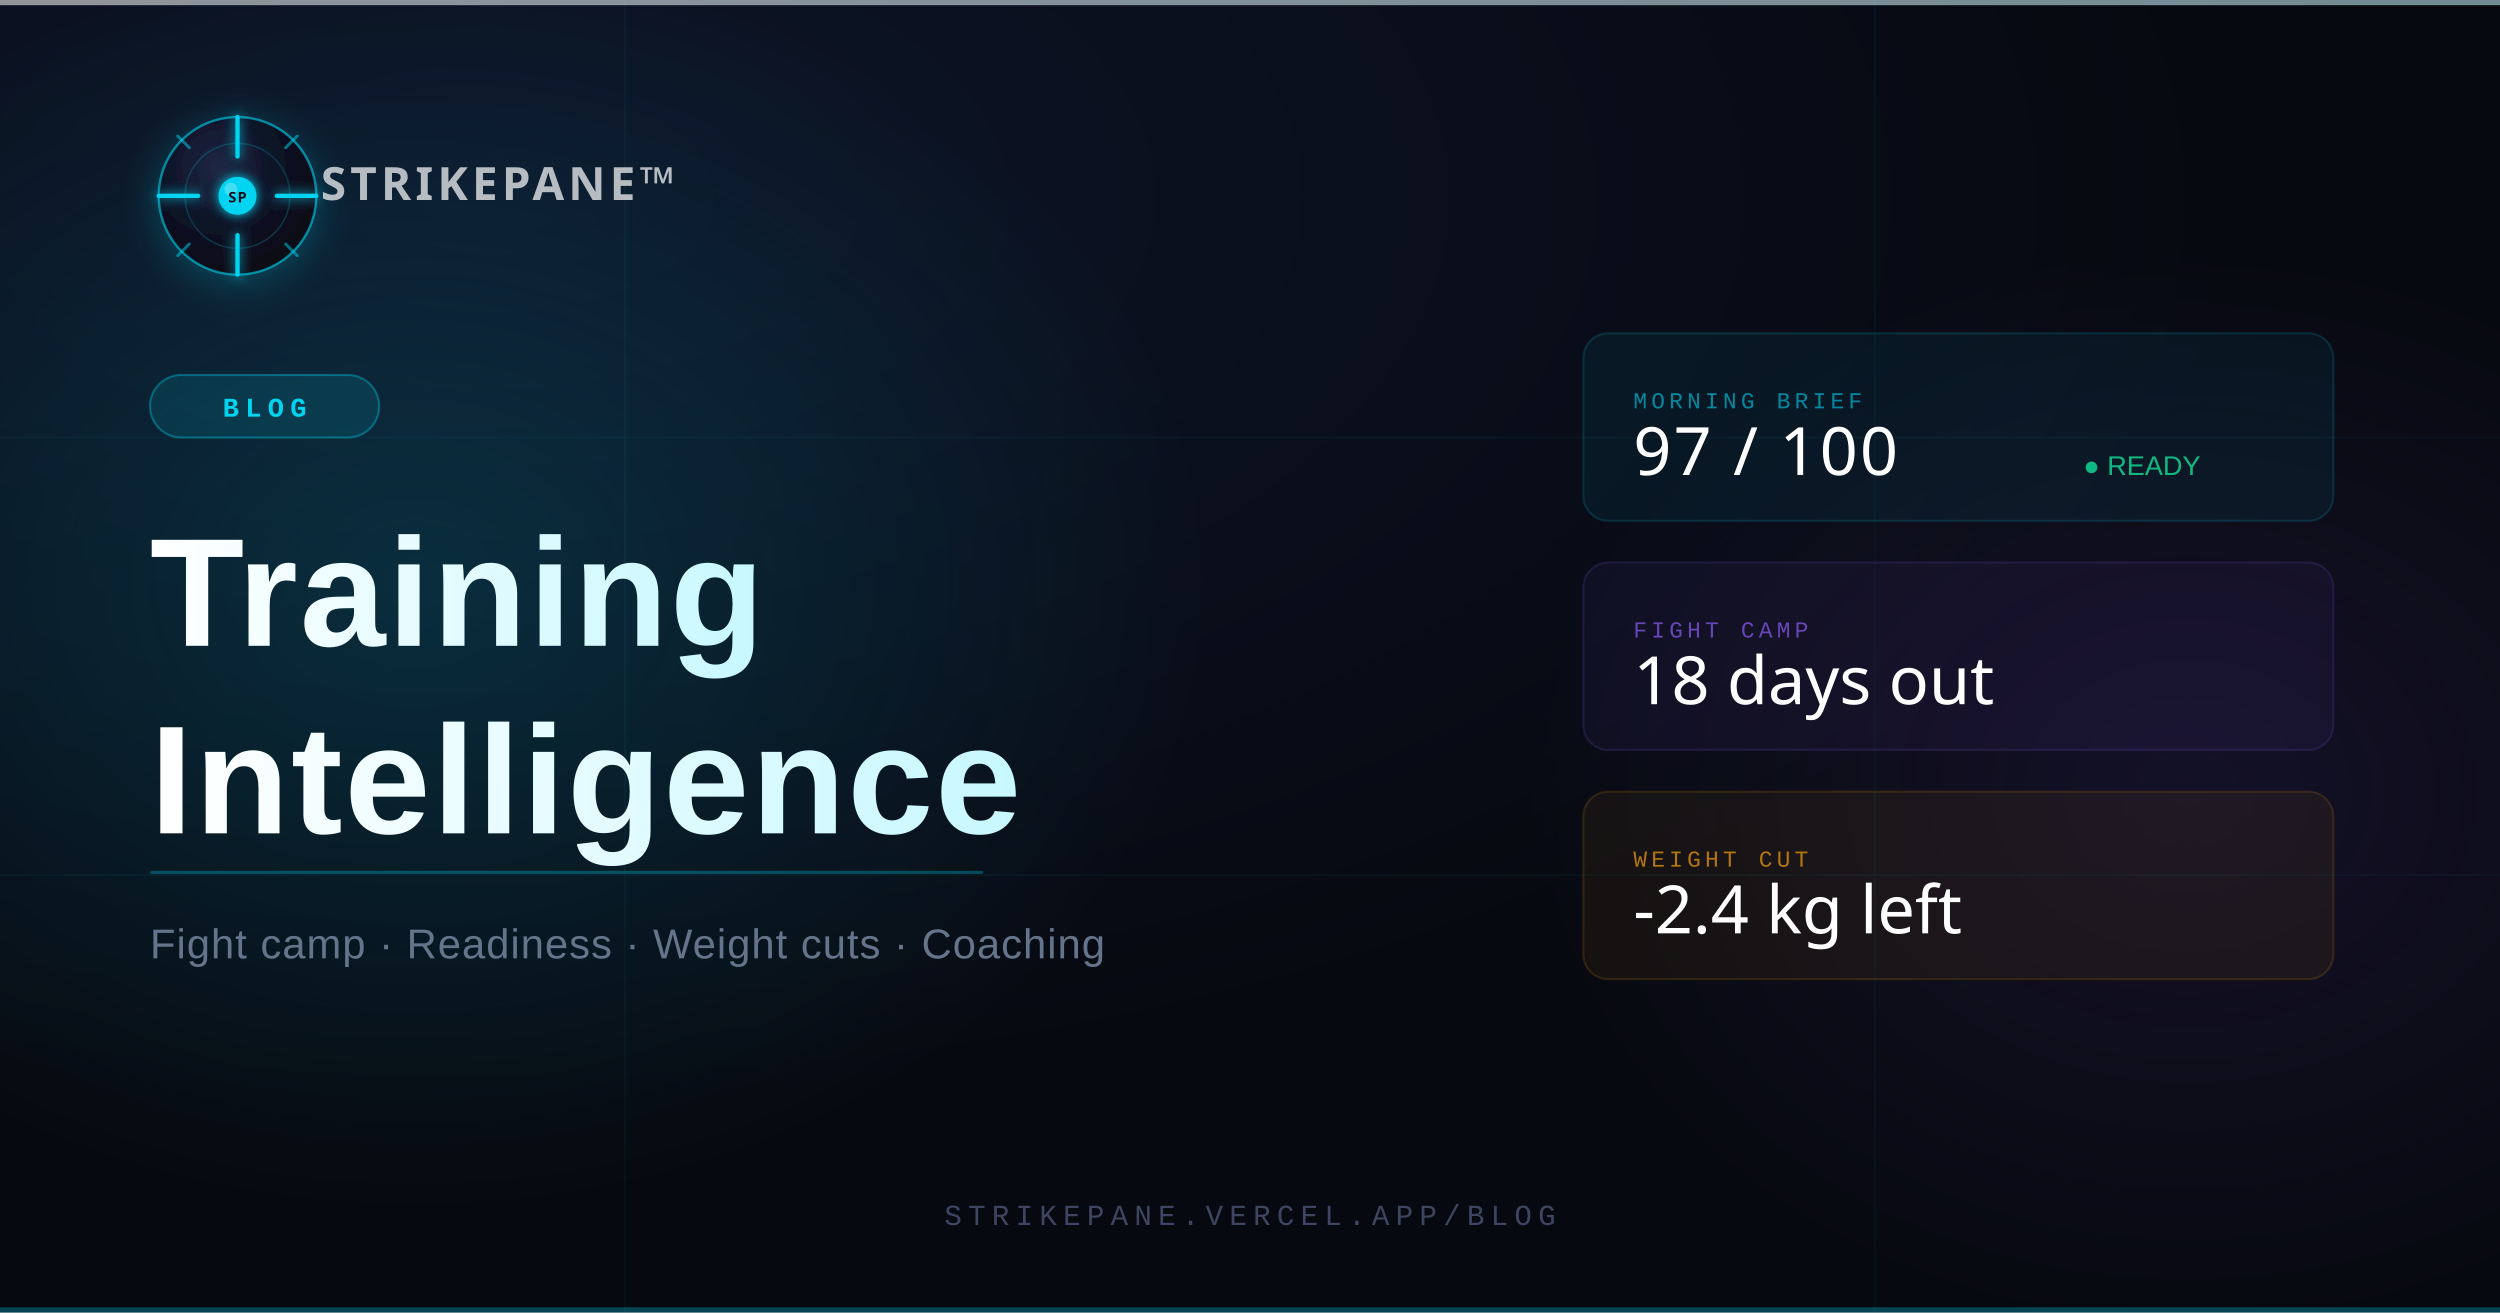
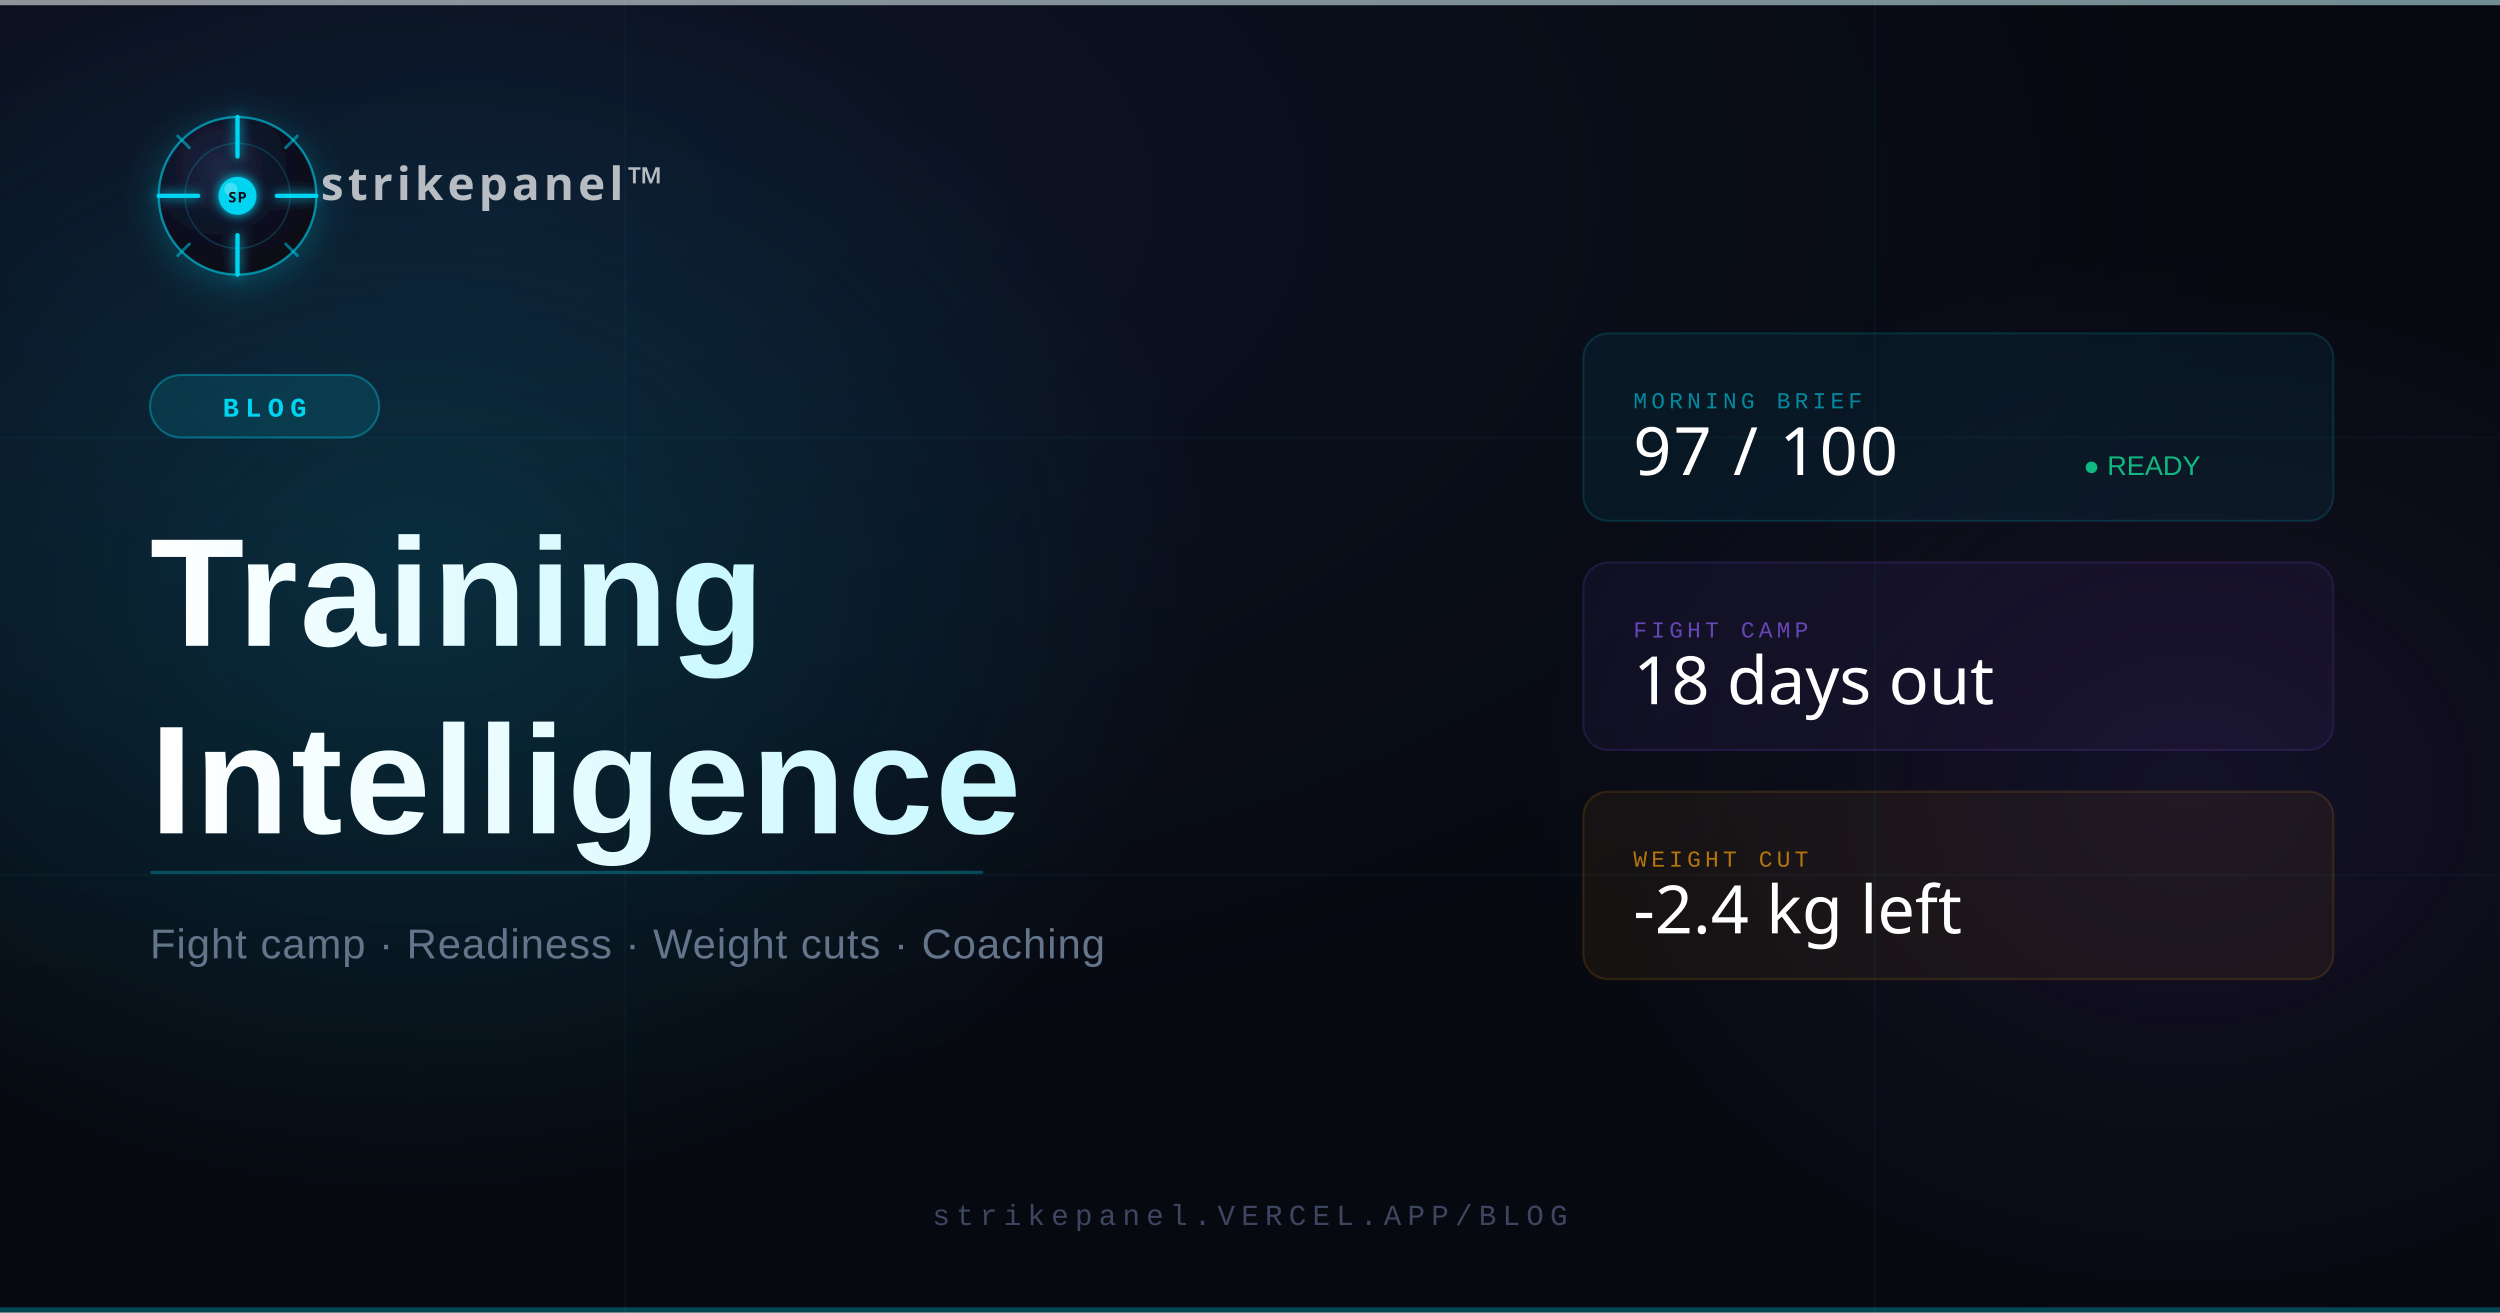
<svg xmlns="http://www.w3.org/2000/svg" viewBox="0 0 1200 630">
  <defs>
    <radialGradient id="bg1" cx="20%" cy="15%" r="70%">
      <stop offset="0%" stop-color="#0d1528" />
      <stop offset="100%" stop-color="#070910" />
    </radialGradient>
    <radialGradient id="glow1" cx="50%" cy="50%" r="50%">
      <stop offset="0%" stop-color="#00D4F0" stop-opacity="0.15" />
      <stop offset="100%" stop-color="#00D4F0" stop-opacity="0" />
    </radialGradient>
    <radialGradient id="glow2" cx="50%" cy="50%" r="50%">
      <stop offset="0%" stop-color="#8b5cf6" stop-opacity="0.1" />
      <stop offset="100%" stop-color="#8b5cf6" stop-opacity="0" />
    </radialGradient>
    <radialGradient id="orb" cx="38%" cy="32%" r="65%">
      <stop offset="0%" stop-color="#1e2844" />
      <stop offset="50%" stop-color="#0f1428" />
      <stop offset="100%" stop-color="#080c18" />
    </radialGradient>
    <linearGradient id="textgrad" x1="0%" y1="0%" x2="100%" y2="0%">
      <stop offset="0%" stop-color="#ffffff" />
      <stop offset="100%" stop-color="#c8f8ff" />
    </linearGradient>
    <filter id="orbglow" x="-40%" y="-40%" width="180%" height="180%">
      <feGaussianBlur in="SourceGraphic" stdDeviation="4" result="blur" />
      <feMerge>
        <feMergeNode in="blur" />
        <feMergeNode in="SourceGraphic" />
      </feMerge>
    </filter>
    <filter id="orbshadow" x="-30%" y="-30%" width="160%" height="160%">
      <feDropShadow dx="0" dy="4" stdDeviation="12" flood-color="#00D4F0" flood-opacity="0.25" />
    </filter>
  </defs>
  <rect width="1200" height="630" fill="url(#bg1)" />
  <ellipse cx="200" cy="280" rx="380" ry="300" fill="url(#glow1)" />
  <ellipse cx="1050" cy="380" rx="320" ry="260" fill="url(#glow2)" />
  <g stroke="#00D4F0" stroke-opacity="0.04" stroke-width="1">
    <line x1="0" y1="210" x2="1200" y2="210" />
    <line x1="0" y1="420" x2="1200" y2="420" />
    <line x1="300" y1="0" x2="300" y2="630" />
    <line x1="900" y1="0" x2="900" y2="630" />
  </g>
  <rect width="1200" height="2.5" fill="url(#textgrad)" opacity="0.55" />
  <g transform="translate(72, 52) scale(0.7)" filter="url(#orbshadow)">
    <circle cx="60" cy="60" r="54" fill="url(#orb)" stroke="#00D4F0" stroke-width="1.6" stroke-opacity="0.6" />
    <circle cx="60" cy="60" r="36" fill="none" stroke="#00D4F0" stroke-width="1" stroke-opacity="0.2" />
    <g filter="url(#orbglow)" stroke="#00D4F0" stroke-linecap="round">
      <line x1="60" y1="6" x2="60" y2="33" stroke-width="3" />
      <line x1="60" y1="87" x2="60" y2="114" stroke-width="3" />
      <line x1="6" y1="60" x2="33" y2="60" stroke-width="3" />
      <line x1="87" y1="60" x2="114" y2="60" stroke-width="3" />
    </g>
    <g stroke="#00D4F0" stroke-linecap="round" stroke-opacity="0.5">
      <line x1="19" y1="19" x2="27" y2="27" stroke-width="2" />
      <line x1="101" y1="101" x2="93" y2="93" stroke-width="2" />
      <line x1="101" y1="19" x2="93" y2="27" stroke-width="2" />
      <line x1="19" y1="101" x2="27" y2="93" stroke-width="2" />
    </g>
    <circle cx="60" cy="60" r="13" fill="#00D4F0" filter="url(#orbglow)" />
    <circle cx="55.5" cy="55.5" r="4.5" fill="white" fill-opacity="0.25" />
    <text x="60" y="64.5" font-family="Arial Black,sans-serif" font-weight="900" font-size="10" fill="#07111e" text-anchor="middle" letter-spacing="0.8">SP</text>
  </g>
-   <text x="154" y="96" font-family="Arial Black,sans-serif" font-weight="900" font-size="22" fill="#ffffff" fill-opacity="0.7" letter-spacing="2">STRIKEPANE™</text>
+   <text x="154" y="96" font-family="Arial Black,sans-serif" font-weight="900" font-size="22" fill="#ffffff" fill-opacity="0.7" letter-spacing="2">strikepanel™</text>
  <rect x="72" y="180" width="110" height="30" rx="15" fill="rgba(0,212,240,0.12)" stroke="#00D4F0" stroke-opacity="0.35" stroke-width="1" />
  <text x="127" y="200" font-family="Courier New,Courier,monospace" font-weight="700" font-size="13" fill="#00D4F0" text-anchor="middle" letter-spacing="3">BLOG</text>
  <text x="72" y="310" font-family="Arial Black,Helvetica Neue,Arial,sans-serif" font-weight="900" font-size="74" fill="url(#textgrad)" letter-spacing="1">Training</text>
  <text x="72" y="400" font-family="Arial Black,Helvetica Neue,Arial,sans-serif" font-weight="900" font-size="74" fill="url(#textgrad)" letter-spacing="1">Intelligence</text>
  <rect x="72" y="418" width="400" height="1.5" fill="#00D4F0" fill-opacity="0.3" rx="1" />
  <text x="72" y="460" font-family="Arial,Helvetica,sans-serif" font-size="20" fill="#64748b" letter-spacing="0.5">Fight camp · Readiness · Weight cuts · Coaching</text>
  <g transform="translate(760, 160)">
    <rect width="360" height="90" rx="12" fill="rgba(0,212,240,0.06)" stroke="rgba(0,212,240,0.15)" stroke-width="1" />
    <text x="24" y="36" font-family="Courier New,Courier,monospace" font-size="11" fill="#00D4F0" fill-opacity="0.6" letter-spacing="2">MORNING BRIEF</text>
    <text x="24" y="68" font-family="Arial Black,sans-serif" font-size="32" fill="#ffffff" letter-spacing="1">97 / 100</text>
    <text x="240" y="68" font-family="Arial,sans-serif" font-size="13" fill="#10b981">● READY</text>
  </g>
  <g transform="translate(760, 270)">
    <rect width="360" height="90" rx="12" fill="rgba(139,92,246,0.06)" stroke="rgba(139,92,246,0.15)" stroke-width="1" />
    <text x="24" y="36" font-family="Courier New,Courier,monospace" font-size="11" fill="#8b5cf6" fill-opacity="0.7" letter-spacing="2">FIGHT CAMP</text>
    <text x="24" y="68" font-family="Arial Black,sans-serif" font-size="32" fill="#ffffff">18 days out</text>
  </g>
  <g transform="translate(760, 380)">
    <rect width="360" height="90" rx="12" fill="rgba(245,158,11,0.06)" stroke="rgba(245,158,11,0.15)" stroke-width="1" />
    <text x="24" y="36" font-family="Courier New,Courier,monospace" font-size="11" fill="#f59e0b" fill-opacity="0.7" letter-spacing="2">WEIGHT CUT</text>
    <text x="24" y="68" font-family="Arial Black,sans-serif" font-size="32" fill="#ffffff">-2.4 kg left</text>
  </g>
-   <text x="600" y="588" font-family="Courier New,Courier,monospace" font-size="14" fill="#3d4560" text-anchor="middle" letter-spacing="3">STRIKEPANE.VERCEL.APP/BLOG</text>
+   <text x="600" y="588" font-family="Courier New,Courier,monospace" font-size="14" fill="#3d4560" text-anchor="middle" letter-spacing="3">strikepanel.VERCEL.APP/BLOG</text>
  <rect y="627.5" width="1200" height="2.5" fill="#00D4F0" fill-opacity="0.3" />
</svg>
